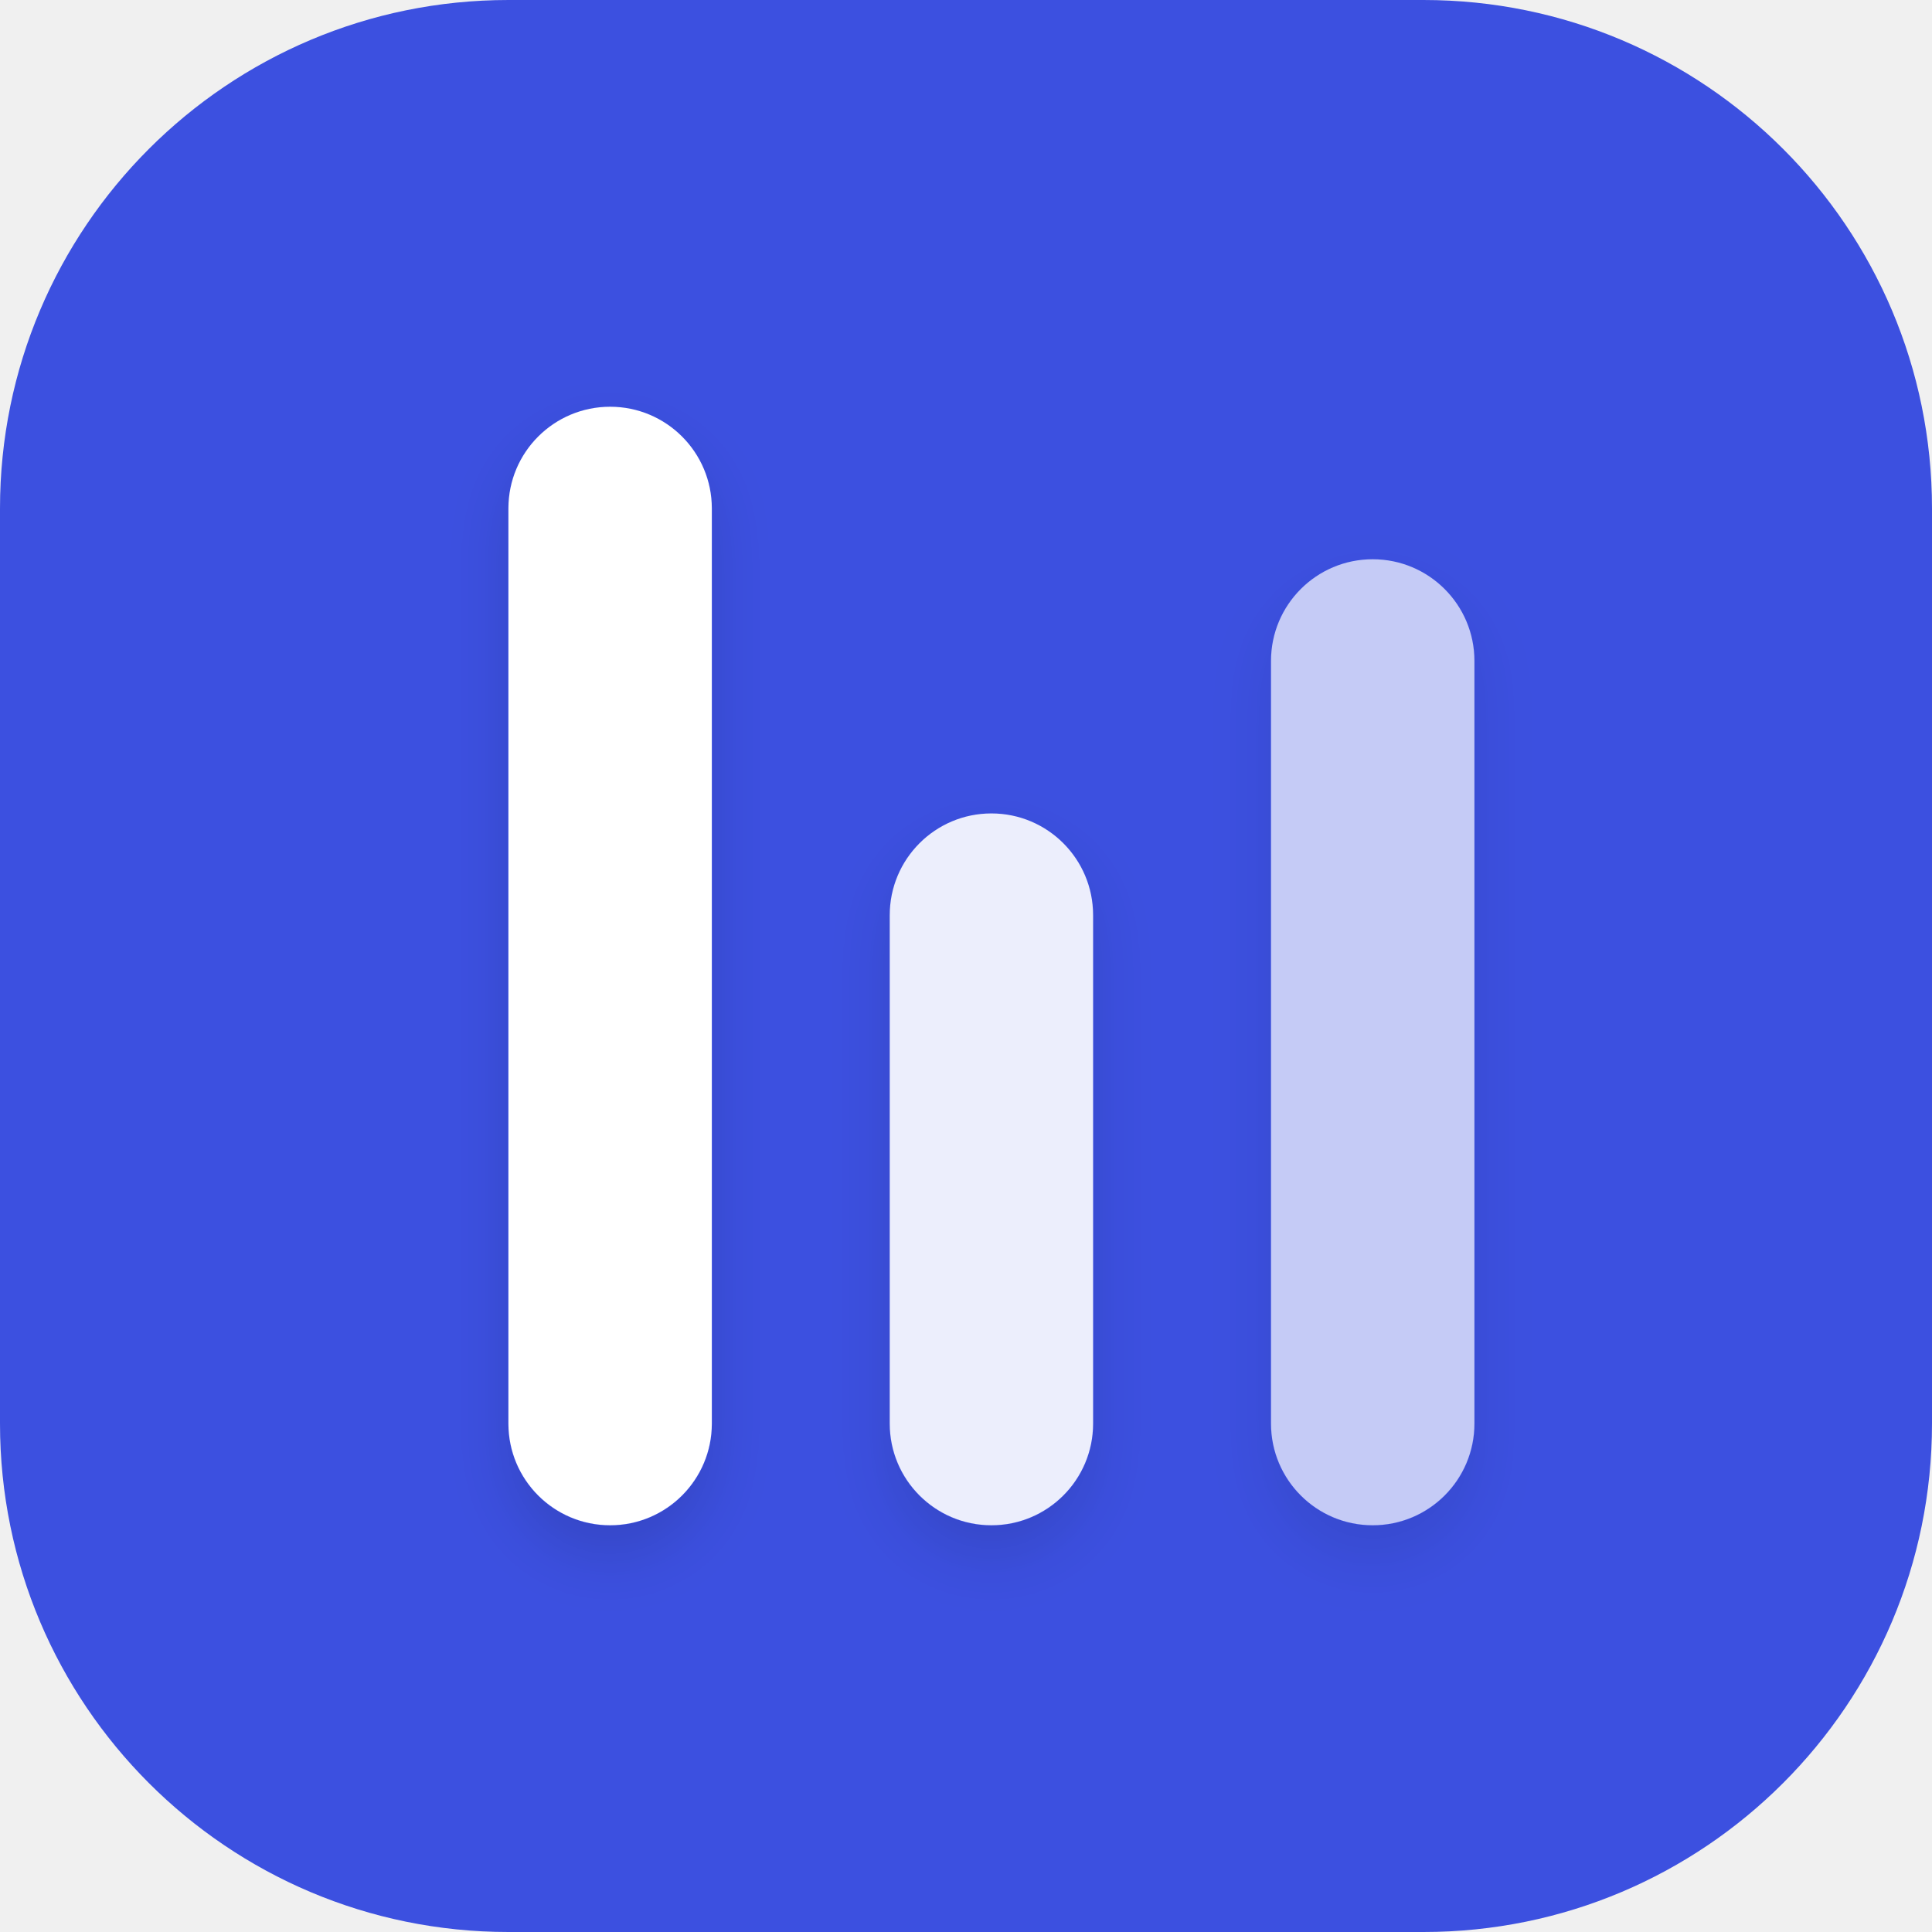
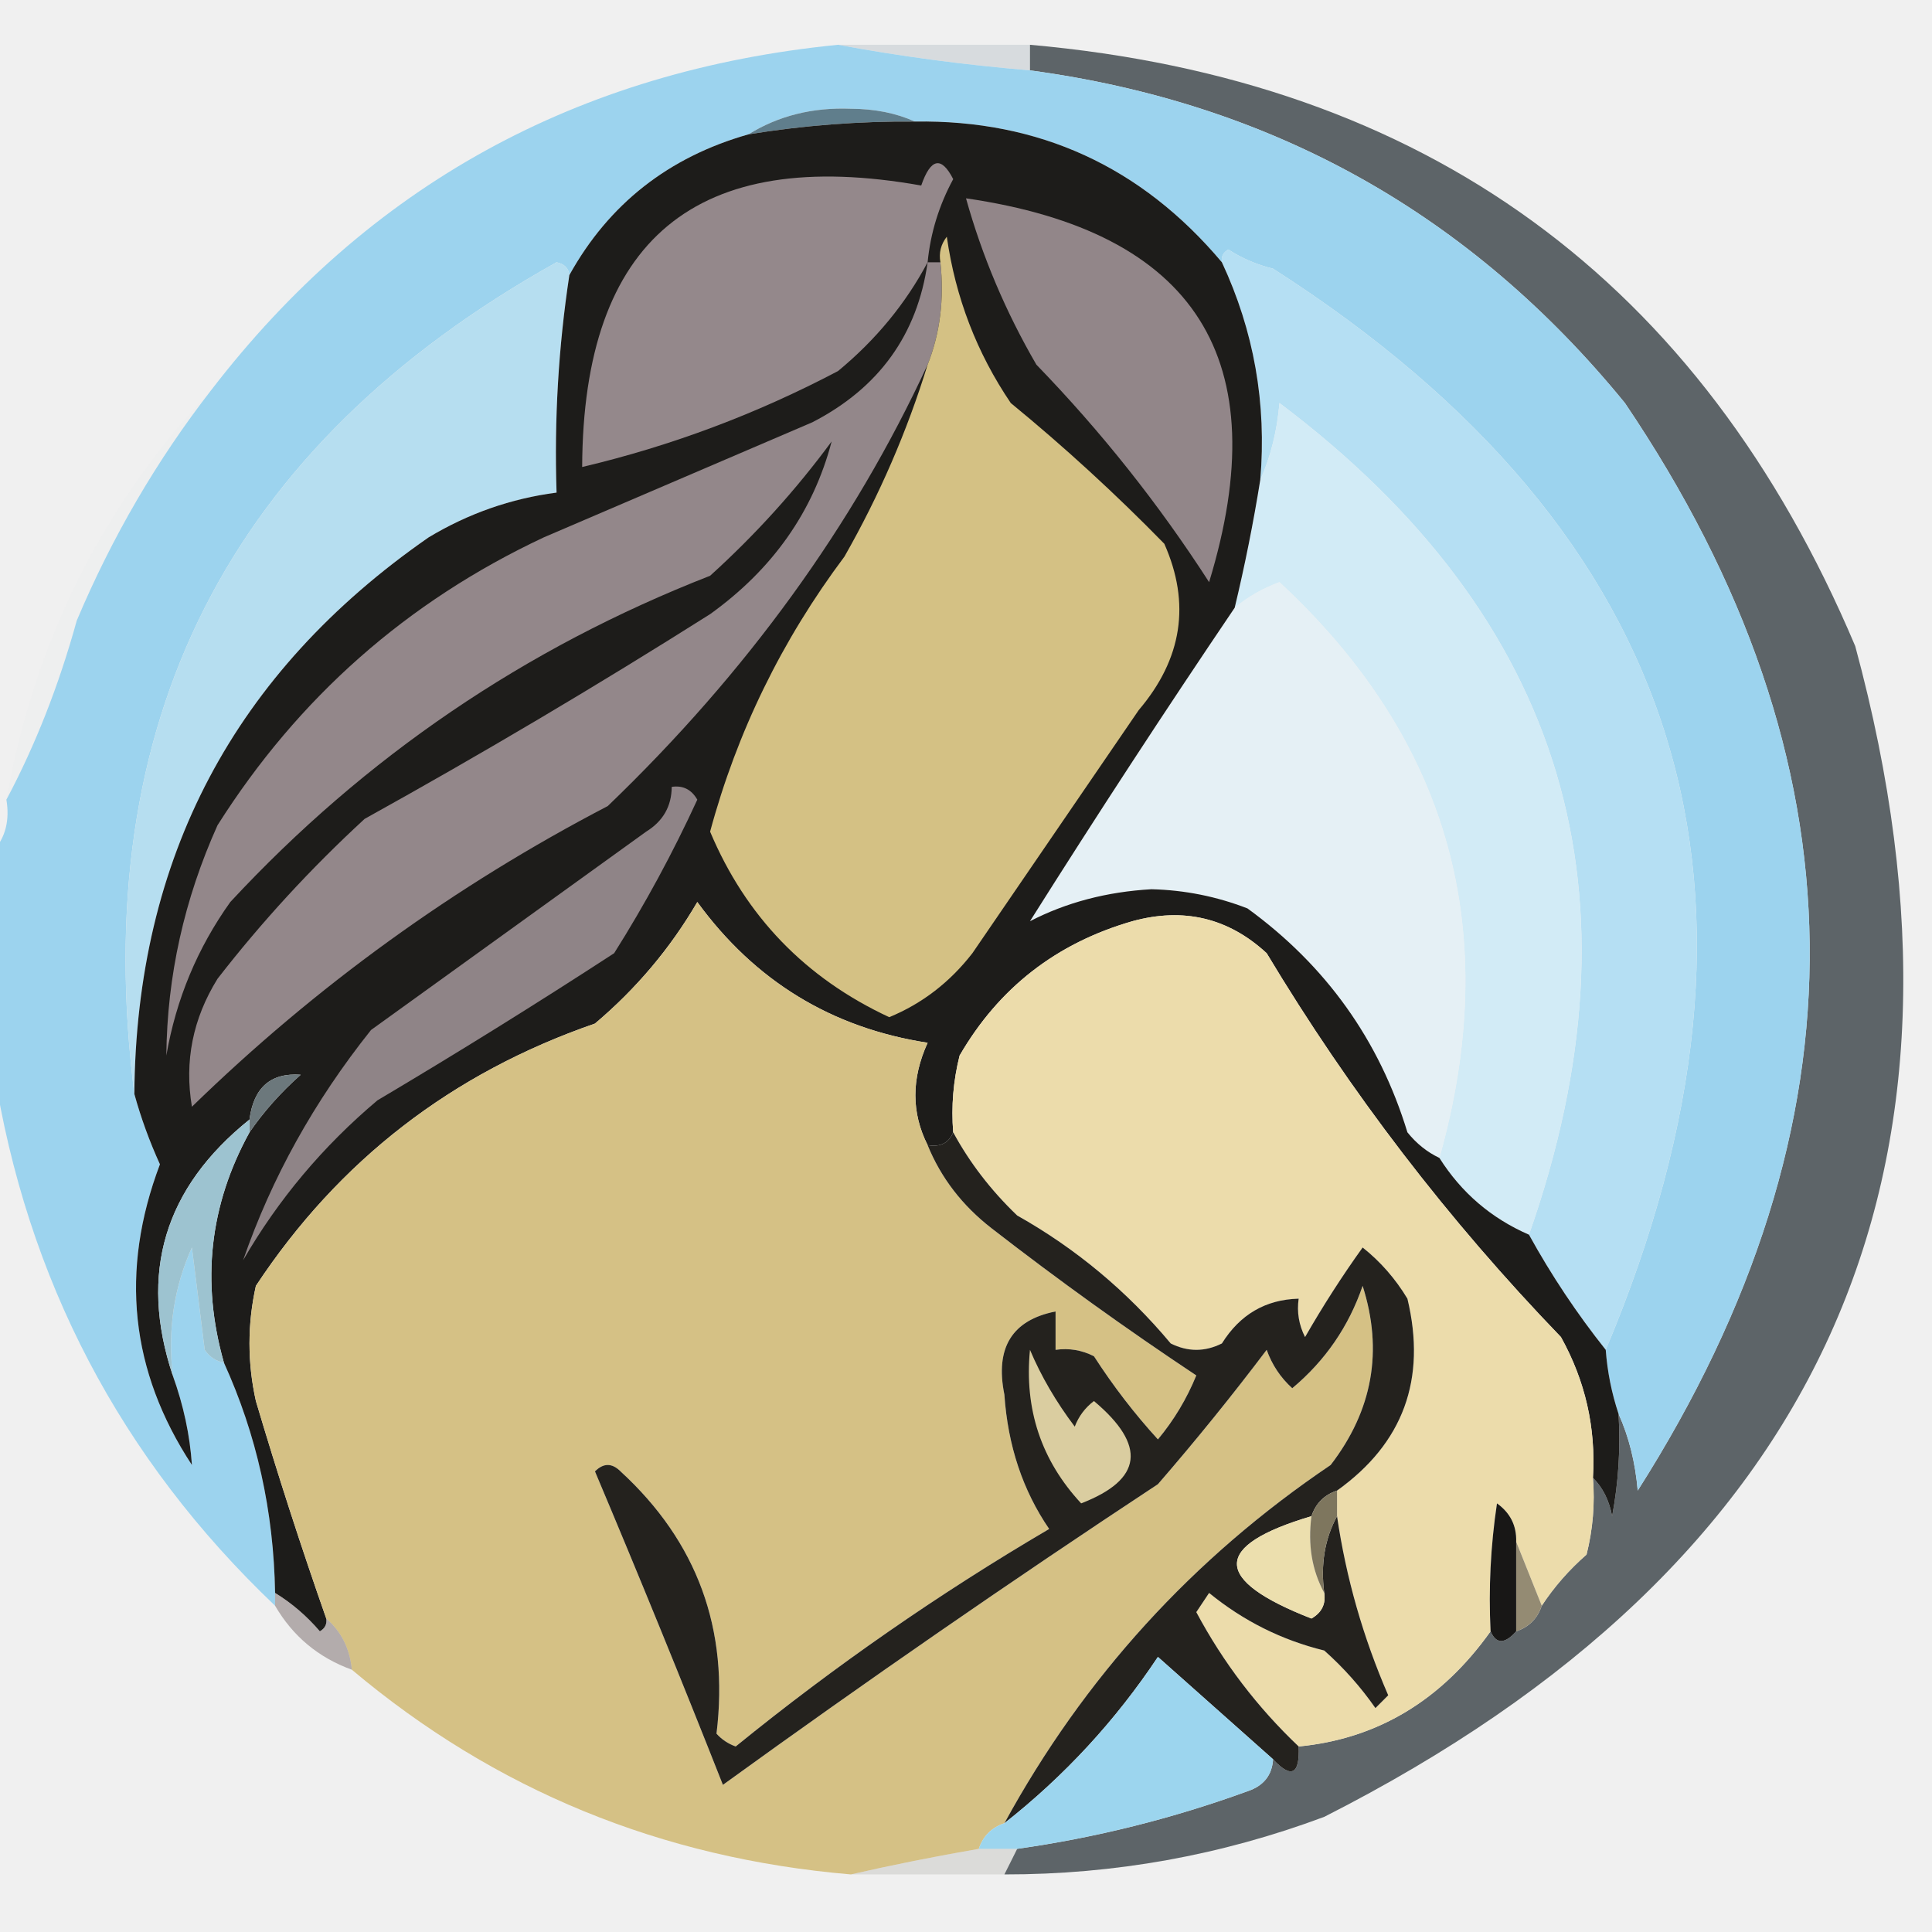
- <svg xmlns="http://www.w3.org/2000/svg" width="32" height="32" viewBox="0 0 32 32" fill="none">
-   <path d="M0 8.421C0 3.77 3.77 0 8.421 0H23.579C28.23 0 32 3.77 32 8.421V23.579C32 28.23 28.23 32 23.579 32H8.421C3.77 32 0 28.23 0 23.579V8.421Z" fill="#3C50E0" />
-   <g filter="url(#filter0_d_521_14078)">
-     <path d="M8.421 8.421C8.421 7.491 9.175 6.737 10.106 6.737V6.737C11.036 6.737 11.79 7.491 11.79 8.421V23.579C11.79 24.509 11.036 25.263 10.106 25.263V25.263C9.175 25.263 8.421 24.509 8.421 23.579V8.421Z" fill="white" />
+ <svg xmlns="http://www.w3.org/2000/svg" version="1.1" width="151px" height="151px" style="shape-rendering:geometricPrecision; text-rendering:geometricPrecision; image-rendering:optimizeQuality; fill-rule:evenodd; clip-rule:evenodd">
+   <g>
+     <path style="opacity:0.188" fill="#69808d" d="M 65.5,3.5 C 70.5,3.5 75.5,3.5 80.5,3.5C 80.5,4.167 80.5,4.833 80.5,5.5C 75.332,5.066 70.332,4.4 65.5,3.5 Z" />
  </g>
-   <g opacity="0.9" filter="url(#filter1_d_521_14078)">
-     <path d="M14.737 15.158C14.737 14.227 15.491 13.473 16.421 13.473V13.473C17.351 13.473 18.105 14.227 18.105 15.158V23.579C18.105 24.509 17.351 25.263 16.421 25.263V25.263C15.491 25.263 14.737 24.509 14.737 23.579V15.158Z" fill="white" />
+   <g>
+     <path style="opacity:0.814" fill="#3c4549" d="M 80.5,3.5 C 111.414,6.247 132.914,21.914 145,50.5C 156.196,91.788 142.363,122.288 103.5,142C 95.436,145.011 87.103,146.511 78.5,146.5C 78.833,145.833 79.167,145.167 79.5,144.5C 85.644,143.631 91.644,142.131 97.5,140C 98.756,139.583 99.423,138.75 99.5,137.5C 100.925,139.031 101.591,138.698 101.5,136.5C 107.652,135.906 112.652,132.906 116.5,127.5C 116.938,128.506 117.604,128.506 118.5,127.5C 119.5,127.167 120.167,126.5 120.5,125.5C 121.458,124.038 122.624,122.705 124,121.5C 124.495,119.527 124.662,117.527 124.5,115.5C 125.268,116.263 125.768,117.263 126,118.5C 126.497,115.854 126.664,113.187 126.5,110.5C 127.309,112.292 127.809,114.292 128,116.5C 146.25,87.808 145.917,59.475 127,31.5C 114.939,16.719 99.439,8.052 80.5,5.5C 80.5,4.833 80.5,4.167 80.5,3.5 Z" />
  </g>
-   <g opacity="0.7" filter="url(#filter2_d_521_14078)">
-     <path d="M21.052 10.947C21.052 10.017 21.806 9.263 22.736 9.263V9.263C23.667 9.263 24.421 10.017 24.421 10.947V23.578C24.421 24.509 23.667 25.263 22.736 25.263V25.263C21.806 25.263 21.052 24.509 21.052 23.578V10.947Z" fill="white" />
+   <g>
+     <path style="opacity:0.999" fill="#9cd3ee" d="M 65.5,3.5 C 70.332,4.4 75.332,5.066 80.5,5.5C 99.439,8.052 114.939,16.719 127,31.5C 145.917,59.475 146.25,87.808 128,116.5C 127.809,114.292 127.309,112.292 126.5,110.5C 125.962,108.883 125.629,107.216 125.5,105.5C 140.487,69.864 131.82,41.698 99.5,21C 98.234,20.691 97.067,20.191 96,19.5C 95.601,19.728 95.435,20.062 95.5,20.5C 89.202,13.016 81.202,9.35 71.5,9.5C 70.036,8.84 68.369,8.507 66.5,8.5C 63.514,8.382 60.848,9.048 58.5,10.5C 52.253,12.275 47.587,15.941 44.5,21.5C 44.44,20.957 44.107,20.624 43.5,20.5C 17.839,34.823 6.839,56.489 10.5,85.5C 11.014,87.366 11.681,89.2 12.5,91C 9.349,99.331 10.183,107.164 15,114.5C 14.843,112.169 14.343,109.836 13.5,107.5C 13.095,103.952 13.595,100.619 15,97.5C 15.333,100.167 15.667,102.833 16,105.5C 16.383,106.056 16.883,106.389 17.5,106.5C 20.062,112.128 21.395,118.128 21.5,124.5C 21.5,124.833 21.5,125.167 21.5,125.5C 9.419,114.005 2.086,100.005 -0.5,83.5C -0.5,77.833 -0.5,72.167 -0.5,66.5C 0.434,65.432 0.768,64.099 0.5,62.5C 2.765,58.242 4.599,53.575 6,48.5C 8.766,41.952 12.266,35.952 16.5,30.5C 28.783,14.518 45.117,5.518 65.5,3.5 Z" />
  </g>
-   <defs>
-     <filter id="filter0_d_521_14078" x="7.421" y="6.237" width="5.369" height="20.526" filterUnits="userSpaceOnUse" color-interpolation-filters="sRGB">
-       <feFlood flood-opacity="0" result="BackgroundImageFix" />
-       <feColorMatrix in="SourceAlpha" type="matrix" values="0 0 0 0 0 0 0 0 0 0 0 0 0 0 0 0 0 0 127 0" result="hardAlpha" />
-       <feOffset dy="0.5" />
-       <feGaussianBlur stdDeviation="0.5" />
-       <feComposite in2="hardAlpha" operator="out" />
-       <feColorMatrix type="matrix" values="0 0 0 0 0 0 0 0 0 0 0 0 0 0 0 0 0 0 0.12 0" />
-       <feBlend mode="normal" in2="BackgroundImageFix" result="effect1_dropShadow_521_14078" />
-       <feBlend mode="normal" in="SourceGraphic" in2="effect1_dropShadow_521_14078" result="shape" />
-     </filter>
-     <filter id="filter1_d_521_14078" x="13.737" y="12.973" width="5.369" height="13.79" filterUnits="userSpaceOnUse" color-interpolation-filters="sRGB">
-       <feFlood flood-opacity="0" result="BackgroundImageFix" />
-       <feColorMatrix in="SourceAlpha" type="matrix" values="0 0 0 0 0 0 0 0 0 0 0 0 0 0 0 0 0 0 127 0" result="hardAlpha" />
-       <feOffset dy="0.5" />
-       <feGaussianBlur stdDeviation="0.5" />
-       <feComposite in2="hardAlpha" operator="out" />
-       <feColorMatrix type="matrix" values="0 0 0 0 0 0 0 0 0 0 0 0 0 0 0 0 0 0 0.12 0" />
-       <feBlend mode="normal" in2="BackgroundImageFix" result="effect1_dropShadow_521_14078" />
-       <feBlend mode="normal" in="SourceGraphic" in2="effect1_dropShadow_521_14078" result="shape" />
-     </filter>
-     <filter id="filter2_d_521_14078" x="20.052" y="8.763" width="5.369" height="18" filterUnits="userSpaceOnUse" color-interpolation-filters="sRGB">
-       <feFlood flood-opacity="0" result="BackgroundImageFix" />
-       <feColorMatrix in="SourceAlpha" type="matrix" values="0 0 0 0 0 0 0 0 0 0 0 0 0 0 0 0 0 0 127 0" result="hardAlpha" />
-       <feOffset dy="0.5" />
-       <feGaussianBlur stdDeviation="0.5" />
-       <feComposite in2="hardAlpha" operator="out" />
-       <feColorMatrix type="matrix" values="0 0 0 0 0 0 0 0 0 0 0 0 0 0 0 0 0 0 0.12 0" />
-       <feBlend mode="normal" in2="BackgroundImageFix" result="effect1_dropShadow_521_14078" />
-       <feBlend mode="normal" in="SourceGraphic" in2="effect1_dropShadow_521_14078" result="shape" />
-     </filter>
-   </defs>
+   <g>
+     <path style="opacity:1" fill="#607e8c" d="M 71.5,9.5 C 67.131,9.467 62.798,9.8 58.5,10.5C 60.848,9.048 63.514,8.382 66.5,8.5C 68.369,8.507 70.036,8.84 71.5,9.5 Z" />
+   </g>
+   <g>
+     <path style="opacity:1" fill="#b6def0" d="M 44.5,21.5 C 43.646,27.121 43.313,32.788 43.5,38.5C 39.938,38.965 36.605,40.132 33.5,42C 18.308,52.551 10.642,67.051 10.5,85.5C 6.839,56.489 17.839,34.823 43.5,20.5C 44.107,20.624 44.44,20.957 44.5,21.5 Z" />
+   </g>
+   <g>
+     <path style="opacity:1" fill="#b5dff3" d="M 125.5,105.5 C 123.255,102.68 121.255,99.68 119.5,96.5C 128.816,69.957 122.316,48.29 100,31.5C 99.809,33.708 99.309,35.708 98.5,37.5C 99.006,31.531 98.006,25.865 95.5,20.5C 95.435,20.062 95.601,19.728 96,19.5C 97.067,20.191 98.234,20.691 99.5,21C 131.82,41.698 140.487,69.864 125.5,105.5 Z" />
+   </g>
+   <g>
+     <path style="opacity:1" fill="#d2ebf6" d="M 119.5,96.5 C 116.553,95.219 114.219,93.219 112.5,90.5C 117.476,72.841 113.309,57.842 100,45.5C 98.697,45.978 97.531,46.645 96.5,47.5C 97.294,44.198 97.96,40.865 98.5,37.5C 99.309,35.708 99.809,33.708 100,31.5C 122.316,48.29 128.816,69.957 119.5,96.5 Z" />
+   </g>
+   <g>
+     <path style="opacity:1" fill="#e5f0f5" d="M 112.5,90.5 C 111.542,90.047 110.708,89.38 110,88.5C 107.803,81.296 103.636,75.463 97.5,71C 95.091,70.065 92.591,69.565 90,69.5C 86.504,69.699 83.338,70.532 80.5,72C 85.719,63.719 91.053,55.553 96.5,47.5C 97.531,46.645 98.697,45.978 100,45.5C 113.309,57.842 117.476,72.841 112.5,90.5 Z" />
+   </g>
+   <g>
+     <path style="opacity:0.024" fill="#bec6d7" d="M 16.5,30.5 C 12.266,35.952 8.766,41.952 6,48.5C 4.599,53.575 2.765,58.242 0.5,62.5C 2.68,50.14 8.013,39.474 16.5,30.5 Z" />
+   </g>
+   <g>
+     <path style="opacity:1" fill="#1d1c1a" d="M 71.5,9.5 C 81.202,9.35 89.202,13.016 95.5,20.5C 98.006,25.865 99.006,31.531 98.5,37.5C 97.96,40.865 97.294,44.198 96.5,47.5C 91.053,55.553 85.719,63.719 80.5,72C 83.338,70.532 86.504,69.699 90,69.5C 92.591,69.565 95.091,70.065 97.5,71C 103.636,75.463 107.803,81.296 110,88.5C 110.708,89.38 111.542,90.047 112.5,90.5C 114.219,93.219 116.553,95.219 119.5,96.5C 121.255,99.68 123.255,102.68 125.5,105.5C 125.629,107.216 125.962,108.883 126.5,110.5C 126.664,113.187 126.497,115.854 126,118.5C 125.768,117.263 125.268,116.263 124.5,115.5C 124.737,111.59 123.904,107.923 122,104.5C 113.184,95.355 105.517,85.355 99,74.5C 96.005,71.735 92.505,70.902 88.5,72C 82.564,73.711 78.064,77.211 75,82.5C 74.504,84.473 74.338,86.473 74.5,88.5C 74.158,89.338 73.492,89.672 72.5,89.5C 71.224,86.97 71.224,84.303 72.5,81.5C 65,80.342 59,76.675 54.5,70.5C 52.397,74.106 49.731,77.273 46.5,80C 35.306,83.87 26.473,90.703 20,100.5C 19.333,103.5 19.333,106.5 20,109.5C 21.697,115.222 23.53,120.888 25.5,126.5C 25.565,126.938 25.399,127.272 25,127.5C 23.961,126.29 22.794,125.29 21.5,124.5C 21.395,118.128 20.062,112.128 17.5,106.5C 15.706,100.187 16.373,94.187 19.5,88.5C 20.596,86.897 21.93,85.397 23.5,84C 21.159,83.832 19.826,84.999 19.5,87.5C 12.844,92.842 10.844,99.509 13.5,107.5C 14.343,109.836 14.843,112.169 15,114.5C 10.183,107.164 9.349,99.331 12.5,91C 11.681,89.2 11.014,87.366 10.5,85.5C 10.642,67.051 18.308,52.551 33.5,42C 36.605,40.132 39.938,38.965 43.5,38.5C 43.313,32.788 43.646,27.121 44.5,21.5C 47.587,15.941 52.253,12.275 58.5,10.5C 62.798,9.8 67.131,9.467 71.5,9.5 Z" />
+   </g>
+   <g>
+     <path style="opacity:1" fill="#8f8487" d="M 52.5,61.5 C 53.376,61.369 54.043,61.703 54.5,62.5C 52.587,66.66 50.421,70.66 48,74.5C 41.917,78.459 35.751,82.292 29.5,86C 25.248,89.581 21.748,93.748 19,98.5C 21.223,92.069 24.556,86.069 29,80.5C 36.167,75.333 43.333,70.167 50.5,65C 51.823,64.184 52.489,63.017 52.5,61.5 Z" />
+   </g>
+   <g>
+     <path style="opacity:1" fill="#93878a" d="M 72.5,20.5 C 72.833,20.5 73.167,20.5 73.5,20.5C 73.806,23.385 73.473,26.052 72.5,28.5C 66.69,41.071 58.356,52.571 47.5,63C 35.517,69.242 24.684,77.075 15,86.5C 14.402,82.947 15.069,79.614 17,76.5C 20.465,72.033 24.298,67.867 28.5,64C 37.665,58.919 46.665,53.585 55.5,48C 60.394,44.484 63.56,39.984 65,34.5C 62.203,38.299 59.036,41.799 55.5,45C 41.042,50.644 28.542,59.144 18,70.5C 15.431,74.095 13.764,78.095 13,82.5C 13.061,76.293 14.394,70.293 17,64.5C 23.32,54.512 31.82,47.012 42.5,42C 49.5,39 56.5,36 63.5,33C 68.704,30.314 71.704,26.147 72.5,20.5 Z" />
+   </g>
+   <g>
+     <path style="opacity:1" fill="#d4c184" d="M 72.5,28.5 C 73.473,26.052 73.806,23.385 73.5,20.5C 73.369,19.761 73.536,19.094 74,18.5C 74.678,23.25 76.344,27.583 79,31.5C 83.19,34.934 87.19,38.6 91,42.5C 93.071,47.164 92.404,51.497 89,55.5C 84.667,61.833 80.333,68.167 76,74.5C 74.235,76.774 72.068,78.441 69.5,79.5C 62.951,76.452 58.285,71.619 55.5,65C 57.602,57.208 61.102,50.041 66,43.5C 68.729,38.712 70.896,33.712 72.5,28.5 Z" />
+   </g>
+   <g>
+     <path style="opacity:1" fill="#928689" d="M 75.5,15.5 C 93.475,18.116 99.808,28.116 94.5,45.5C 90.571,39.401 86.071,33.735 81,28.5C 78.603,24.376 76.769,20.043 75.5,15.5 Z" />
+   </g>
+   <g>
+     <path style="opacity:1" fill="#94888b" d="M 72.5,20.5 C 70.787,23.726 68.454,26.559 65.5,29C 59.13,32.354 52.464,34.854 45.5,36.5C 45.575,18.704 54.408,11.371 72,14.5C 72.743,12.355 73.576,12.189 74.5,14C 73.391,16.047 72.724,18.213 72.5,20.5 Z" />
+   </g>
+   <g>
+     <path style="opacity:1" fill="#d5c185" d="M 72.5,89.5 C 73.543,92.056 75.21,94.223 77.5,96C 82.7,100.035 88.033,103.869 93.5,107.5C 92.751,109.332 91.751,110.999 90.5,112.5C 88.673,110.5 87.006,108.333 85.5,106C 84.552,105.517 83.552,105.351 82.5,105.5C 82.5,104.5 82.5,103.5 82.5,102.5C 79.093,103.174 77.76,105.341 78.5,109C 78.771,112.989 79.938,116.489 82,119.5C 73.397,124.55 65.231,130.217 57.5,136.5C 56.914,136.291 56.414,135.957 56,135.5C 56.998,127.339 54.498,120.506 48.5,115C 47.833,114.333 47.167,114.333 46.5,115C 49.933,123.132 53.266,131.299 56.5,139.5C 67.659,131.42 78.993,123.587 90.5,116C 93.453,112.592 96.287,109.092 99,105.5C 99.419,106.672 100.085,107.672 101,108.5C 103.577,106.345 105.411,103.679 106.5,100.5C 108.115,105.571 107.281,110.238 104,114.5C 93.227,121.773 84.727,131.106 78.5,142.5C 77.5,142.833 76.833,143.5 76.5,144.5C 73.059,145.097 69.725,145.763 66.5,146.5C 51.677,145.244 38.677,139.911 27.5,130.5C 27.34,128.847 26.674,127.514 25.5,126.5C 23.53,120.888 21.697,115.222 20,109.5C 19.333,106.5 19.333,103.5 20,100.5C 26.473,90.703 35.306,83.87 46.5,80C 49.731,77.273 52.397,74.106 54.5,70.5C 59,76.675 65,80.342 72.5,81.5C 71.224,84.303 71.224,86.97 72.5,89.5 Z" />
+   </g>
+   <g>
+     <path style="opacity:1" fill="#ecdcab" d="M 124.5,115.5 C 124.662,117.527 124.495,119.527 124,121.5C 122.624,122.705 121.458,124.038 120.5,125.5C 119.833,123.833 119.167,122.167 118.5,120.5C 118.539,119.244 118.039,118.244 117,117.5C 116.502,120.817 116.335,124.15 116.5,127.5C 112.652,132.906 107.652,135.906 101.5,136.5C 98.268,133.434 95.601,129.934 93.5,126C 93.833,125.5 94.167,125 94.5,124.5C 97.179,126.687 100.179,128.187 103.5,129C 105.019,130.351 106.352,131.851 107.5,133.5C 107.833,133.167 108.167,132.833 108.5,132.5C 106.539,127.984 105.205,123.317 104.5,118.5C 104.5,117.833 104.5,117.167 104.5,116.5C 109.676,112.8 111.509,107.8 110,101.5C 109.059,99.939 107.892,98.605 106.5,97.5C 104.915,99.706 103.415,102.039 102,104.5C 101.517,103.552 101.351,102.552 101.5,101.5C 98.916,101.569 96.916,102.735 95.5,105C 94.167,105.667 92.833,105.667 91.5,105C 88.084,100.913 84.084,97.58 79.5,95C 77.45,93.035 75.783,90.868 74.5,88.5C 74.338,86.473 74.504,84.473 75,82.5C 78.064,77.211 82.564,73.711 88.5,72C 92.505,70.902 96.005,71.735 99,74.5C 105.517,85.355 113.184,95.355 122,104.5C 123.904,107.923 124.737,111.59 124.5,115.5 Z" />
+   </g>
+   <g>
+     <path style="opacity:1" fill="#6c787c" d="M 19.5,88.5 C 19.5,88.167 19.5,87.833 19.5,87.5C 19.826,84.999 21.159,83.832 23.5,84C 21.93,85.397 20.596,86.897 19.5,88.5 Z" />
+   </g>
+   <g>
+     <path style="opacity:1" fill="#9dc3d0" d="M 19.5,87.5 C 19.5,87.833 19.5,88.167 19.5,88.5C 16.373,94.187 15.706,100.187 17.5,106.5C 16.883,106.389 16.383,106.056 16,105.5C 15.667,102.833 15.333,100.167 15,97.5C 13.595,100.619 13.095,103.952 13.5,107.5C 10.844,99.509 12.844,92.842 19.5,87.5 Z" />
+   </g>
+   <g>
+     <path style="opacity:1" fill="#24221e" d="M 74.5,88.5 C 75.783,90.868 77.45,93.035 79.5,95C 84.084,97.58 88.084,100.913 91.5,105C 92.833,105.667 94.167,105.667 95.5,105C 96.916,102.735 98.916,101.569 101.5,101.5C 101.351,102.552 101.517,103.552 102,104.5C 103.415,102.039 104.915,99.706 106.5,97.5C 107.892,98.605 109.059,99.939 110,101.5C 111.509,107.8 109.676,112.8 104.5,116.5C 103.5,116.833 102.833,117.5 102.5,118.5C 94.736,120.806 94.736,123.473 102.5,126.5C 103.298,126.043 103.631,125.376 103.5,124.5C 103.205,122.265 103.539,120.265 104.5,118.5C 105.205,123.317 106.539,127.984 108.5,132.5C 108.167,132.833 107.833,133.167 107.5,133.5C 106.352,131.851 105.019,130.351 103.5,129C 100.179,128.187 97.179,126.687 94.5,124.5C 94.167,125 93.833,125.5 93.5,126C 95.601,129.934 98.268,133.434 101.5,136.5C 101.591,138.698 100.925,139.031 99.5,137.5C 96.52,134.856 93.52,132.189 90.5,129.5C 87.186,134.48 83.186,138.814 78.5,142.5C 84.727,131.106 93.227,121.773 104,114.5C 107.281,110.238 108.115,105.571 106.5,100.5C 105.411,103.679 103.577,106.345 101,108.5C 100.085,107.672 99.419,106.672 99,105.5C 96.287,109.092 93.453,112.592 90.5,116C 78.993,123.587 67.659,131.42 56.5,139.5C 53.266,131.299 49.933,123.132 46.5,115C 47.167,114.333 47.833,114.333 48.5,115C 54.498,120.506 56.998,127.339 56,135.5C 56.414,135.957 56.914,136.291 57.5,136.5C 65.231,130.217 73.397,124.55 82,119.5C 79.938,116.489 78.771,112.989 78.5,109C 77.76,105.341 79.093,103.174 82.5,102.5C 82.5,103.5 82.5,104.5 82.5,105.5C 83.552,105.351 84.552,105.517 85.5,106C 87.006,108.333 88.673,110.5 90.5,112.5C 91.751,110.999 92.751,109.332 93.5,107.5C 88.033,103.869 82.7,100.035 77.5,96C 75.21,94.223 73.543,92.056 72.5,89.5C 73.492,89.672 74.158,89.338 74.5,88.5 Z" />
+   </g>
+   <g>
+     <path style="opacity:1" fill="#dacda0" d="M 80.5,105.5 C 81.375,107.568 82.541,109.568 84,111.5C 84.308,110.692 84.808,110.025 85.5,109.5C 89.637,112.977 89.304,115.643 84.5,117.5C 81.38,114.139 80.046,110.139 80.5,105.5 Z" />
+   </g>
+   <g>
+     <path style="opacity:1" fill="#ecdfae" d="M 102.5,118.5 C 102.205,120.735 102.539,122.735 103.5,124.5C 103.631,125.376 103.298,126.043 102.5,126.5C 94.736,123.473 94.736,120.806 102.5,118.5 Z" />
+   </g>
+   <g>
+     <path style="opacity:1" fill="#7e765e" d="M 104.5,116.5 C 104.5,117.167 104.5,117.833 104.5,118.5C 103.539,120.265 103.205,122.265 103.5,124.5C 102.539,122.735 102.205,120.735 102.5,118.5C 102.833,117.5 103.5,116.833 104.5,116.5 Z" />
+   </g>
+   <g>
+     <path style="opacity:1" fill="#948b73" d="M 118.5,120.5 C 119.167,122.167 119.833,123.833 120.5,125.5C 120.167,126.5 119.5,127.167 118.5,127.5C 118.5,125.167 118.5,122.833 118.5,120.5 Z" />
+   </g>
+   <g>
+     <path style="opacity:1" fill="#181716" d="M 118.5,120.5 C 118.5,122.833 118.5,125.167 118.5,127.5C 117.604,128.506 116.938,128.506 116.5,127.5C 116.335,124.15 116.502,120.817 117,117.5C 118.039,118.244 118.539,119.244 118.5,120.5 Z" />
+   </g>
+   <g>
+     <path style="opacity:0.451" fill="#685958" d="M 21.5,124.5 C 22.794,125.29 23.961,126.29 25,127.5C 25.399,127.272 25.565,126.938 25.5,126.5C 26.674,127.514 27.34,128.847 27.5,130.5C 24.891,129.557 22.891,127.89 21.5,125.5C 21.5,125.167 21.5,124.833 21.5,124.5 Z" />
+   </g>
+   <g>
+     <path style="opacity:1" fill="#9cd5ee" d="M 99.5,137.5 C 99.423,138.75 98.756,139.583 97.5,140C 91.644,142.131 85.644,143.631 79.5,144.5C 78.5,144.5 77.5,144.5 76.5,144.5C 76.833,143.5 77.5,142.833 78.5,142.5C 83.186,138.814 87.186,134.48 90.5,129.5C 93.52,132.189 96.52,134.856 99.5,137.5 Z" />
+   </g>
+   <g>
+     <path style="opacity:0.165" fill="#717167" d="M 76.5,144.5 C 77.5,144.5 78.5,144.5 79.5,144.5C 79.167,145.167 78.833,145.833 78.5,146.5C 74.5,146.5 70.5,146.5 66.5,146.5C 69.725,145.763 73.059,145.097 76.5,144.5 Z" />
+   </g>
</svg>
